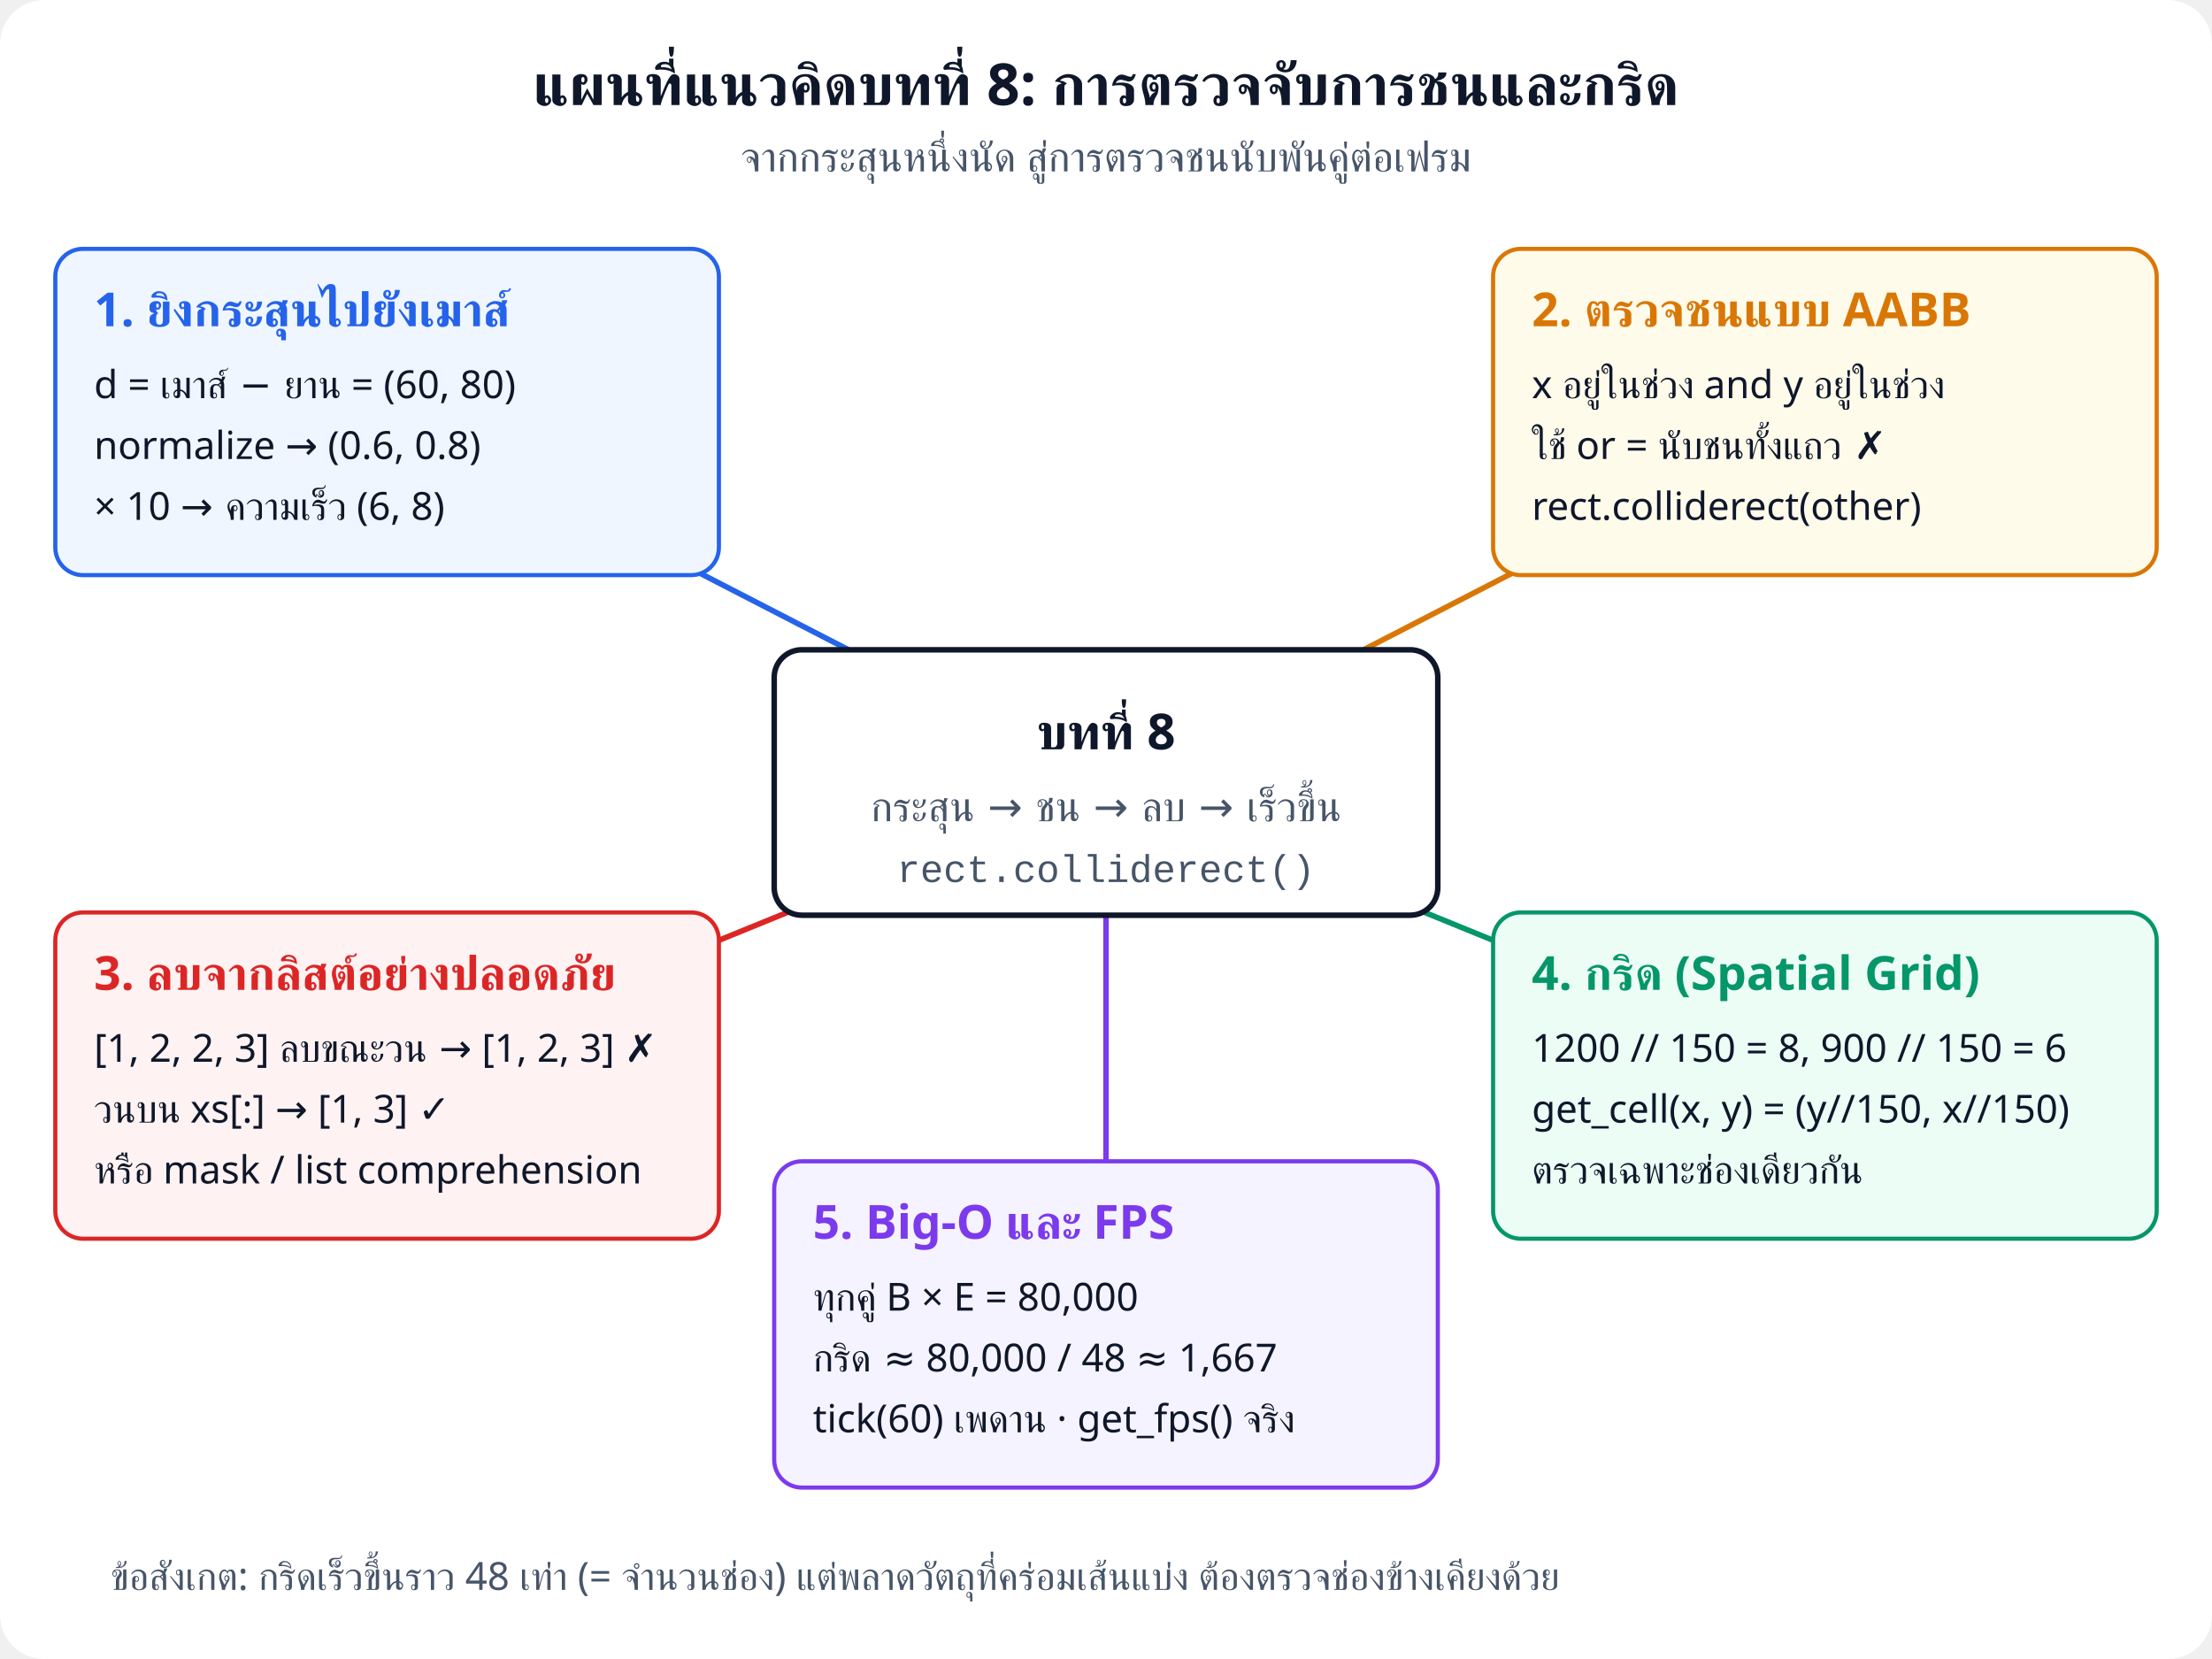
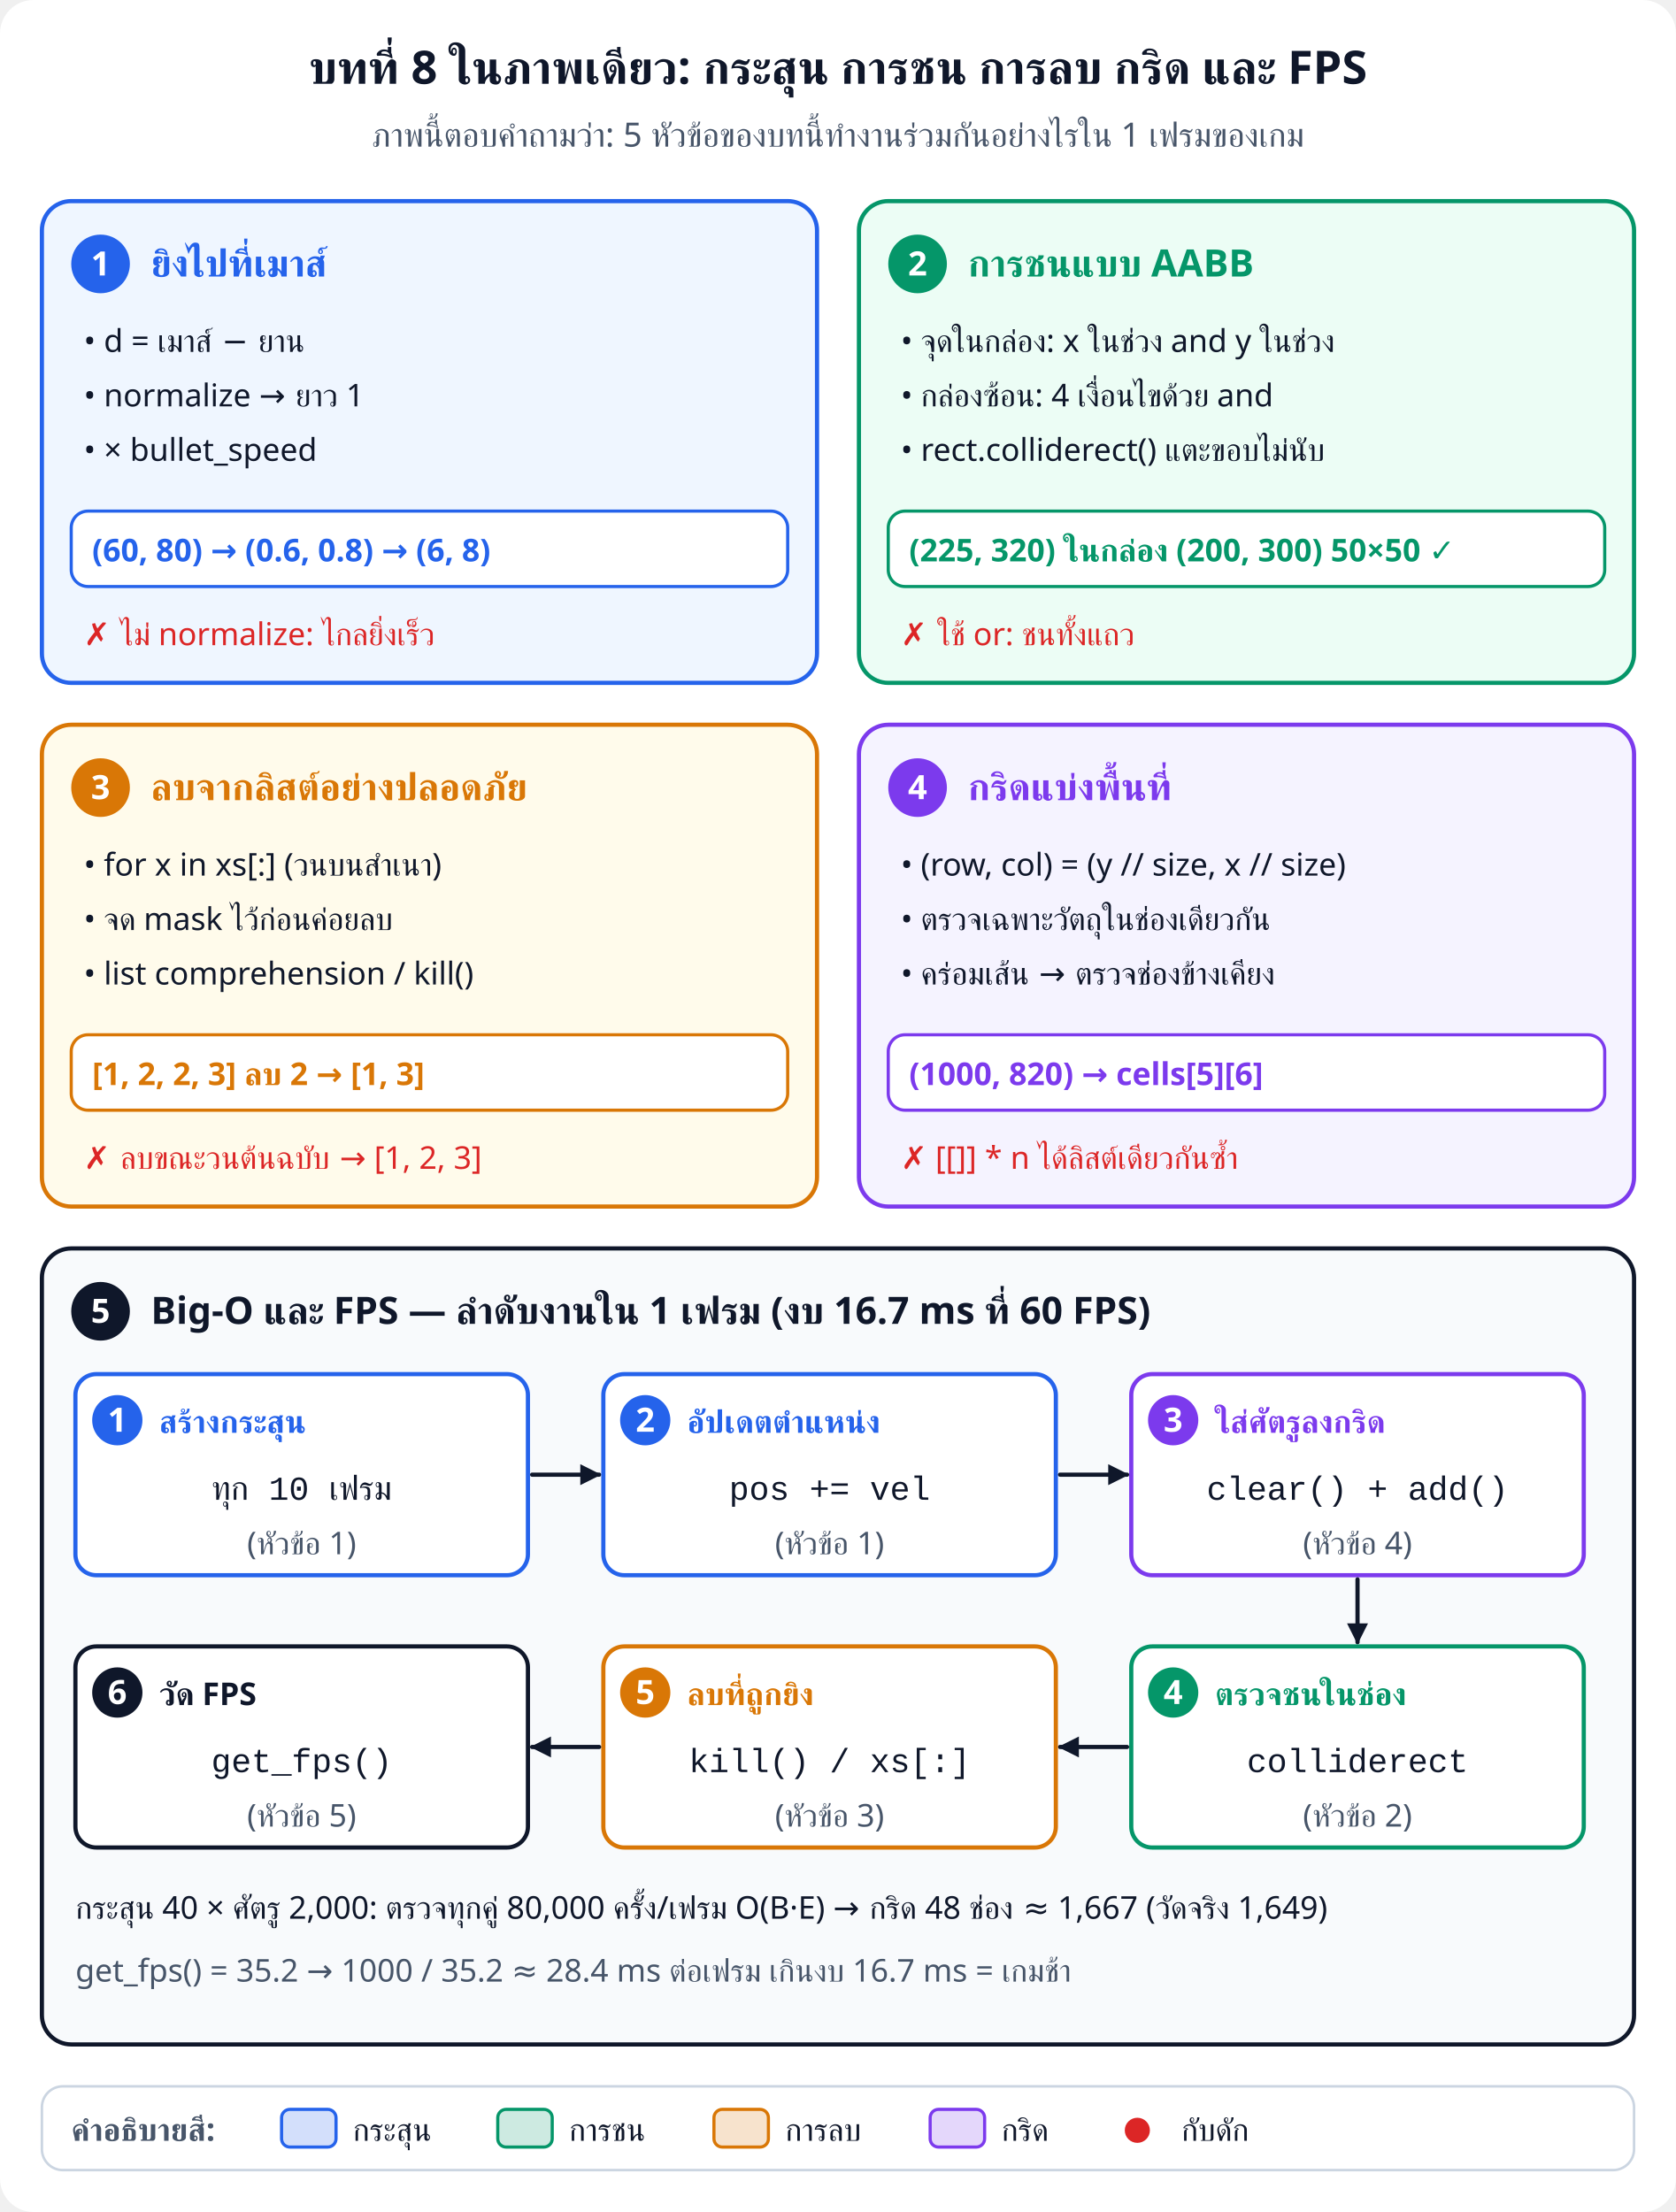
- <svg xmlns="http://www.w3.org/2000/svg" viewBox="0 0 800 600" width="800" height="600" font-family="Sarabun, Tahoma, 'Segoe UI', sans-serif">
-   <rect width="100%" height="100%" rx="16" fill="#ffffff" />
+ <svg xmlns="http://www.w3.org/2000/svg" viewBox="0 0 800 1056" width="800" height="1056" font-family="Sarabun, Tahoma, 'Segoe UI', sans-serif">
  <defs>
-     <marker id="a_2563eb" viewBox="0 0 10 10" refX="9" refY="5" markerWidth="7" markerHeight="7" orient="auto-start-reverse" markerUnits="userSpaceOnUse">
+     <marker id="ah-blue" viewBox="0 0 10 10" refX="9" refY="5" markerWidth="5" markerHeight="5" orient="auto-start-reverse">
      <path d="M0,0 L10,5 L0,10 z" fill="#2563eb" />
    </marker>
-     <marker id="a_059669" viewBox="0 0 10 10" refX="9" refY="5" markerWidth="7" markerHeight="7" orient="auto-start-reverse" markerUnits="userSpaceOnUse">
+     <marker id="ah-green" viewBox="0 0 10 10" refX="9" refY="5" markerWidth="5" markerHeight="5" orient="auto-start-reverse">
      <path d="M0,0 L10,5 L0,10 z" fill="#059669" />
    </marker>
-     <marker id="a_d97706" viewBox="0 0 10 10" refX="9" refY="5" markerWidth="7" markerHeight="7" orient="auto-start-reverse" markerUnits="userSpaceOnUse">
+     <marker id="ah-orange" viewBox="0 0 10 10" refX="9" refY="5" markerWidth="5" markerHeight="5" orient="auto-start-reverse">
      <path d="M0,0 L10,5 L0,10 z" fill="#d97706" />
    </marker>
-     <marker id="a_dc2626" viewBox="0 0 10 10" refX="9" refY="5" markerWidth="7" markerHeight="7" orient="auto-start-reverse" markerUnits="userSpaceOnUse">
+     <marker id="ah-red" viewBox="0 0 10 10" refX="9" refY="5" markerWidth="5" markerHeight="5" orient="auto-start-reverse">
      <path d="M0,0 L10,5 L0,10 z" fill="#dc2626" />
    </marker>
-     <marker id="a_7c3aed" viewBox="0 0 10 10" refX="9" refY="5" markerWidth="7" markerHeight="7" orient="auto-start-reverse" markerUnits="userSpaceOnUse">
+     <marker id="ah-purple" viewBox="0 0 10 10" refX="9" refY="5" markerWidth="5" markerHeight="5" orient="auto-start-reverse">
      <path d="M0,0 L10,5 L0,10 z" fill="#7c3aed" />
    </marker>
-     <marker id="a_475569" viewBox="0 0 10 10" refX="9" refY="5" markerWidth="7" markerHeight="7" orient="auto-start-reverse" markerUnits="userSpaceOnUse">
+     <marker id="ah-ink" viewBox="0 0 10 10" refX="9" refY="5" markerWidth="5" markerHeight="5" orient="auto-start-reverse">
+       <path d="M0,0 L10,5 L0,10 z" fill="#0f172a" />
+     </marker>
+     <marker id="ah-sub" viewBox="0 0 10 10" refX="9" refY="5" markerWidth="5" markerHeight="5" orient="auto-start-reverse">
      <path d="M0,0 L10,5 L0,10 z" fill="#475569" />
    </marker>
-     <marker id="a_0f172a" viewBox="0 0 10 10" refX="9" refY="5" markerWidth="7" markerHeight="7" orient="auto-start-reverse" markerUnits="userSpaceOnUse">
-       <path d="M0,0 L10,5 L0,10 z" fill="#0f172a" />
+     <marker id="ah-gray" viewBox="0 0 10 10" refX="9" refY="5" markerWidth="5" markerHeight="5" orient="auto-start-reverse">
+       <path d="M0,0 L10,5 L0,10 z" fill="#94a3b8" />
    </marker>
  </defs>
-   <text x="400" y="38" font-size="21" fill="#0f172a" text-anchor="middle" font-weight="bold">แผนที่แนวคิดบทที่ 8: การตรวจจับการชนและกริด</text>
-   <text x="400" y="62" font-size="15" fill="#475569" text-anchor="middle" font-weight="normal">จากกระสุนหนึ่งนัด สู่การตรวจชนนับพันคู่ต่อเฟรม</text>
-   <line x1="400" y1="283" x2="140" y2="149" stroke="#2563eb" stroke-width="2" />
-   <line x1="400" y1="283" x2="660" y2="149" stroke="#d97706" stroke-width="2" />
-   <line x1="400" y1="283" x2="140" y2="389" stroke="#dc2626" stroke-width="2" />
-   <line x1="400" y1="283" x2="660" y2="389" stroke="#059669" stroke-width="2" />
-   <line x1="400" y1="283" x2="400" y2="479" stroke="#7c3aed" stroke-width="2" />
-   <rect x="280" y="235" width="240" height="96" rx="10" fill="#ffffff" stroke="#0f172a" stroke-width="2" />
-   <text x="400" y="271" font-size="18" fill="#0f172a" text-anchor="middle" font-weight="bold">บทที่ 8</text>
-   <text x="400" y="297" font-size="15" fill="#475569" text-anchor="middle" font-weight="normal">กระสุน → ชน → ลบ → เร็วขึ้น</text>
-   <text x="400" y="319" font-size="14" fill="#475569" text-anchor="middle" font-weight="normal" font-family="Consolas, 'Courier New', monospace">rect.colliderect()</text>
-   <rect x="20" y="90" width="240" height="118" rx="10" fill="#eff6ff" stroke="#2563eb" stroke-width="1.5" />
-   <text x="34" y="118" font-size="17" fill="#2563eb" text-anchor="start" font-weight="bold">1. ยิงกระสุนไปยังเมาส์</text>
-   <text x="34" y="144" font-size="14" fill="#0f172a" text-anchor="start" font-weight="normal">d = เมาส์ − ยาน = (60, 80)</text>
-   <text x="34" y="166" font-size="14" fill="#0f172a" text-anchor="start" font-weight="normal">normalize → (0.6, 0.8)</text>
-   <text x="34" y="188" font-size="14" fill="#0f172a" text-anchor="start" font-weight="normal">× 10 → ความเร็ว (6, 8)</text>
-   <rect x="540" y="90" width="240" height="118" rx="10" fill="#fffbeb" stroke="#d97706" stroke-width="1.5" />
-   <text x="554" y="118" font-size="17" fill="#d97706" text-anchor="start" font-weight="bold">2. ตรวจชนแบบ AABB</text>
-   <text x="554" y="144" font-size="14" fill="#0f172a" text-anchor="start" font-weight="normal">x อยู่ในช่วง and y อยู่ในช่วง</text>
-   <text x="554" y="166" font-size="14" fill="#0f172a" text-anchor="start" font-weight="normal">ใช้ or = นับชนทั้งแถว ✗</text>
-   <text x="554" y="188" font-size="14" fill="#0f172a" text-anchor="start" font-weight="normal">rect.colliderect(other)</text>
-   <rect x="20" y="330" width="240" height="118" rx="10" fill="#fef2f2" stroke="#dc2626" stroke-width="1.5" />
-   <text x="34" y="358" font-size="17" fill="#dc2626" text-anchor="start" font-weight="bold">3. ลบจากลิสต์อย่างปลอดภัย</text>
-   <text x="34" y="384" font-size="14" fill="#0f172a" text-anchor="start" font-weight="normal">[1, 2, 2, 3] ลบขณะวน → [1, 2, 3] ✗</text>
-   <text x="34" y="406" font-size="14" fill="#0f172a" text-anchor="start" font-weight="normal">วนบน xs[:] → [1, 3] ✓</text>
-   <text x="34" y="428" font-size="14" fill="#0f172a" text-anchor="start" font-weight="normal">หรือ mask / list comprehension</text>
-   <rect x="540" y="330" width="240" height="118" rx="10" fill="#ecfdf5" stroke="#059669" stroke-width="1.5" />
-   <text x="554" y="358" font-size="17" fill="#059669" text-anchor="start" font-weight="bold">4. กริด (Spatial Grid)</text>
-   <text x="554" y="384" font-size="14" fill="#0f172a" text-anchor="start" font-weight="normal">1200 // 150 = 8, 900 // 150 = 6</text>
-   <text x="554" y="406" font-size="14" fill="#0f172a" text-anchor="start" font-weight="normal">get_cell(x, y) = (y//150, x//150)</text>
-   <text x="554" y="428" font-size="14" fill="#0f172a" text-anchor="start" font-weight="normal">ตรวจเฉพาะช่องเดียวกัน</text>
-   <rect x="280" y="420" width="240" height="118" rx="10" fill="#f5f3ff" stroke="#7c3aed" stroke-width="1.5" />
-   <text x="294" y="448" font-size="17" fill="#7c3aed" text-anchor="start" font-weight="bold">5. Big-O และ FPS</text>
-   <text x="294" y="474" font-size="14" fill="#0f172a" text-anchor="start" font-weight="normal">ทุกคู่ B × E = 80,000</text>
-   <text x="294" y="496" font-size="14" fill="#0f172a" text-anchor="start" font-weight="normal">กริด ≈ 80,000 / 48 ≈ 1,667</text>
-   <text x="294" y="518" font-size="14" fill="#0f172a" text-anchor="start" font-weight="normal">tick(60) เพดาน · get_fps() จริง</text>
-   <text x="40" y="575" font-size="14" fill="#475569" text-anchor="start" font-weight="normal">ข้อสังเกต: กริดเร็วขึ้นราว 48 เท่า (= จำนวนช่อง) แต่พลาดวัตถุที่คร่อมเส้นแบ่ง ต้องตรวจช่องข้างเคียงด้วย</text>
+   <rect width="100%" height="100%" rx="16" fill="#ffffff" />
+   <text x="400.0" y="40.0" font-size="22" fill="#0f172a" text-anchor="middle" font-weight="bold">บทที่ 8 ในภาพเดียว: กระสุน การชน การลบ กริด และ FPS</text>
+   <text x="400.0" y="70.0" font-size="16" fill="#475569" text-anchor="middle">ภาพนี้ตอบคำถามว่า: 5 หัวข้อของบทนี้ทำงานร่วมกันอย่างไรใน 1 เฟรมของเกม</text>
+   <rect x="20.0" y="96.0" width="370.0" height="230.0" rx="14" fill="#eff6ff" stroke="#2563eb" stroke-width="2" />
+   <circle cx="48.0" cy="126.0" r="14.0" fill="#2563eb" />
+   <text x="48.0" y="131.5" font-size="16" fill="#ffffff" text-anchor="middle" font-weight="bold">1</text>
+   <text x="72.0" y="132.0" font-size="18" fill="#2563eb" font-weight="bold">ยิงไปที่เมาส์</text>
+   <text x="40.0" y="168.0" font-size="15" fill="#0f172a">• d = เมาส์ − ยาน</text>
+   <text x="40.0" y="194.0" font-size="15" fill="#0f172a">• normalize → ยาว 1</text>
+   <text x="40.0" y="220.0" font-size="15" fill="#0f172a">• × bullet_speed</text>
+   <rect x="34.0" y="244.0" width="342.0" height="36.0" rx="8" fill="#ffffff" stroke="#2563eb" stroke-width="1.5" />
+   <text x="44.0" y="268.0" font-size="15" fill="#2563eb" font-weight="bold">(60, 80) → (0.6, 0.8) → (6, 8)</text>
+   <text x="40.0" y="308.0" font-size="15" fill="#dc2626">✗ ไม่ normalize: ไกลยิ่งเร็ว</text>
+   <rect x="410.0" y="96.0" width="370.0" height="230.0" rx="14" fill="#ecfdf5" stroke="#059669" stroke-width="2" />
+   <circle cx="438.0" cy="126.0" r="14.0" fill="#059669" />
+   <text x="438.0" y="131.5" font-size="16" fill="#ffffff" text-anchor="middle" font-weight="bold">2</text>
+   <text x="462.0" y="132.0" font-size="18" fill="#059669" font-weight="bold">การชนแบบ AABB</text>
+   <text x="430.0" y="168.0" font-size="15" fill="#0f172a">• จุดในกล่อง: x ในช่วง and y ในช่วง</text>
+   <text x="430.0" y="194.0" font-size="15" fill="#0f172a">• กล่องซ้อน: 4 เงื่อนไขด้วย and</text>
+   <text x="430.0" y="220.0" font-size="15" fill="#0f172a">• rect.colliderect() แตะขอบไม่นับ</text>
+   <rect x="424.0" y="244.0" width="342.0" height="36.0" rx="8" fill="#ffffff" stroke="#059669" stroke-width="1.5" />
+   <text x="434.0" y="268.0" font-size="15" fill="#059669" font-weight="bold">(225, 320) ในกล่อง (200, 300) 50×50 ✓</text>
+   <text x="430.0" y="308.0" font-size="15" fill="#dc2626">✗ ใช้ or: ชนทั้งแถว</text>
+   <rect x="20.0" y="346.0" width="370.0" height="230.0" rx="14" fill="#fffbeb" stroke="#d97706" stroke-width="2" />
+   <circle cx="48.0" cy="376.0" r="14.0" fill="#d97706" />
+   <text x="48.0" y="381.5" font-size="16" fill="#ffffff" text-anchor="middle" font-weight="bold">3</text>
+   <text x="72.0" y="382.0" font-size="18" fill="#d97706" font-weight="bold">ลบจากลิสต์อย่างปลอดภัย</text>
+   <text x="40.0" y="418.0" font-size="15" fill="#0f172a">• for x in xs[:] (วนบนสำเนา)</text>
+   <text x="40.0" y="444.0" font-size="15" fill="#0f172a">• จด mask ไว้ก่อนค่อยลบ</text>
+   <text x="40.0" y="470.0" font-size="15" fill="#0f172a">• list comprehension / kill()</text>
+   <rect x="34.0" y="494.0" width="342.0" height="36.0" rx="8" fill="#ffffff" stroke="#d97706" stroke-width="1.5" />
+   <text x="44.0" y="518.0" font-size="15" fill="#d97706" font-weight="bold">[1, 2, 2, 3] ลบ 2 → [1, 3]</text>
+   <text x="40.0" y="558.0" font-size="15" fill="#dc2626">✗ ลบขณะวนต้นฉบับ → [1, 2, 3]</text>
+   <rect x="410.0" y="346.0" width="370.0" height="230.0" rx="14" fill="#f5f3ff" stroke="#7c3aed" stroke-width="2" />
+   <circle cx="438.0" cy="376.0" r="14.0" fill="#7c3aed" />
+   <text x="438.0" y="381.5" font-size="16" fill="#ffffff" text-anchor="middle" font-weight="bold">4</text>
+   <text x="462.0" y="382.0" font-size="18" fill="#7c3aed" font-weight="bold">กริดแบ่งพื้นที่</text>
+   <text x="430.0" y="418.0" font-size="15" fill="#0f172a">• (row, col) = (y // size, x // size)</text>
+   <text x="430.0" y="444.0" font-size="15" fill="#0f172a">• ตรวจเฉพาะวัตถุในช่องเดียวกัน</text>
+   <text x="430.0" y="470.0" font-size="15" fill="#0f172a">• คร่อมเส้น → ตรวจช่องข้างเคียง</text>
+   <rect x="424.0" y="494.0" width="342.0" height="36.0" rx="8" fill="#ffffff" stroke="#7c3aed" stroke-width="1.5" />
+   <text x="434.0" y="518.0" font-size="15" fill="#7c3aed" font-weight="bold">(1000, 820) → cells[5][6]</text>
+   <text x="430.0" y="558.0" font-size="15" fill="#dc2626">✗ [[]] * n ได้ลิสต์เดียวกันซ้ำ</text>
+   <rect x="20.0" y="596.0" width="760.0" height="380.0" rx="14" fill="#f8fafc" stroke="#0f172a" stroke-width="2" />
+   <circle cx="48.0" cy="626.0" r="14.0" fill="#0f172a" />
+   <text x="48.0" y="631.5" font-size="16" fill="#ffffff" text-anchor="middle" font-weight="bold">5</text>
+   <text x="72.0" y="632.0" font-size="18" fill="#0f172a" font-weight="bold">Big-O และ FPS — ลำดับงานใน 1 เฟรม (งบ 16.7 ms ที่ 60 FPS)</text>
+   <rect x="36.0" y="656.0" width="216.0" height="96.0" rx="10" fill="#ffffff" stroke="#2563eb" stroke-width="2" />
+   <circle cx="56.0" cy="678.0" r="12.0" fill="#2563eb" />
+   <text x="56.0" y="683.5" font-size="16" fill="#ffffff" text-anchor="middle" font-weight="bold">1</text>
+   <text x="76.0" y="684.0" font-size="15" fill="#2563eb" font-weight="bold">สร้างกระสุน</text>
+   <text x="144.0" y="716.0" font-size="16" fill="#0f172a" text-anchor="middle" font-family="Consolas, 'Courier New', monospace" xml:space="preserve">ทุก 10 เฟรม</text>
+   <text x="144.0" y="742.0" font-size="15" fill="#475569" text-anchor="middle">(หัวข้อ 1)</text>
+   <line x1="254.0" y1="704.0" x2="286.0" y2="704.0" stroke="#0f172a" stroke-width="2" stroke-linecap="round" marker-end="url(#ah-ink)" />
+   <rect x="288.0" y="656.0" width="216.0" height="96.0" rx="10" fill="#ffffff" stroke="#2563eb" stroke-width="2" />
+   <circle cx="308.0" cy="678.0" r="12.0" fill="#2563eb" />
+   <text x="308.0" y="683.5" font-size="16" fill="#ffffff" text-anchor="middle" font-weight="bold">2</text>
+   <text x="328.0" y="684.0" font-size="15" fill="#2563eb" font-weight="bold">อัปเดตตำแหน่ง</text>
+   <text x="396.0" y="716.0" font-size="16" fill="#0f172a" text-anchor="middle" font-family="Consolas, 'Courier New', monospace" xml:space="preserve">pos += vel</text>
+   <text x="396.0" y="742.0" font-size="15" fill="#475569" text-anchor="middle">(หัวข้อ 1)</text>
+   <line x1="506.0" y1="704.0" x2="538.0" y2="704.0" stroke="#0f172a" stroke-width="2" stroke-linecap="round" marker-end="url(#ah-ink)" />
+   <rect x="540.0" y="656.0" width="216.0" height="96.0" rx="10" fill="#ffffff" stroke="#7c3aed" stroke-width="2" />
+   <circle cx="560.0" cy="678.0" r="12.0" fill="#7c3aed" />
+   <text x="560.0" y="683.5" font-size="16" fill="#ffffff" text-anchor="middle" font-weight="bold">3</text>
+   <text x="580.0" y="684.0" font-size="15" fill="#7c3aed" font-weight="bold">ใส่ศัตรูลงกริด</text>
+   <text x="648.0" y="716.0" font-size="16" fill="#0f172a" text-anchor="middle" font-family="Consolas, 'Courier New', monospace" xml:space="preserve">clear() + add()</text>
+   <text x="648.0" y="742.0" font-size="15" fill="#475569" text-anchor="middle">(หัวข้อ 4)</text>
+   <line x1="648.0" y1="754.0" x2="648.0" y2="784.0" stroke="#0f172a" stroke-width="2" stroke-linecap="round" marker-end="url(#ah-ink)" />
+   <rect x="540.0" y="786.0" width="216.0" height="96.0" rx="10" fill="#ffffff" stroke="#059669" stroke-width="2" />
+   <circle cx="560.0" cy="808.0" r="12.0" fill="#059669" />
+   <text x="560.0" y="813.5" font-size="16" fill="#ffffff" text-anchor="middle" font-weight="bold">4</text>
+   <text x="580.0" y="814.0" font-size="15" fill="#059669" font-weight="bold">ตรวจชนในช่อง</text>
+   <text x="648.0" y="846.0" font-size="16" fill="#0f172a" text-anchor="middle" font-family="Consolas, 'Courier New', monospace" xml:space="preserve">colliderect</text>
+   <text x="648.0" y="872.0" font-size="15" fill="#475569" text-anchor="middle">(หัวข้อ 2)</text>
+   <line x1="538.0" y1="834.0" x2="506.0" y2="834.0" stroke="#0f172a" stroke-width="2" stroke-linecap="round" marker-end="url(#ah-ink)" />
+   <rect x="288.0" y="786.0" width="216.0" height="96.0" rx="10" fill="#ffffff" stroke="#d97706" stroke-width="2" />
+   <circle cx="308.0" cy="808.0" r="12.0" fill="#d97706" />
+   <text x="308.0" y="813.5" font-size="16" fill="#ffffff" text-anchor="middle" font-weight="bold">5</text>
+   <text x="328.0" y="814.0" font-size="15" fill="#d97706" font-weight="bold">ลบที่ถูกยิง</text>
+   <text x="396.0" y="846.0" font-size="16" fill="#0f172a" text-anchor="middle" font-family="Consolas, 'Courier New', monospace" xml:space="preserve">kill() / xs[:]</text>
+   <text x="396.0" y="872.0" font-size="15" fill="#475569" text-anchor="middle">(หัวข้อ 3)</text>
+   <line x1="286.0" y1="834.0" x2="254.0" y2="834.0" stroke="#0f172a" stroke-width="2" stroke-linecap="round" marker-end="url(#ah-ink)" />
+   <rect x="36.0" y="786.0" width="216.0" height="96.0" rx="10" fill="#ffffff" stroke="#0f172a" stroke-width="2" />
+   <circle cx="56.0" cy="808.0" r="12.0" fill="#0f172a" />
+   <text x="56.0" y="813.5" font-size="16" fill="#ffffff" text-anchor="middle" font-weight="bold">6</text>
+   <text x="76.0" y="814.0" font-size="15" fill="#0f172a" font-weight="bold">วัด FPS</text>
+   <text x="144.0" y="846.0" font-size="16" fill="#0f172a" text-anchor="middle" font-family="Consolas, 'Courier New', monospace" xml:space="preserve">get_fps()</text>
+   <text x="144.0" y="872.0" font-size="15" fill="#475569" text-anchor="middle">(หัวข้อ 5)</text>
+   <text x="36.0" y="916.0" font-size="15" fill="#0f172a">กระสุน 40 × ศัตรู 2,000: ตรวจทุกคู่ 80,000 ครั้ง/เฟรม O(B·E) → กริด 48 ช่อง ≈ 1,667 (วัดจริง 1,649)</text>
+   <text x="36.0" y="946.0" font-size="15" fill="#475569">get_fps() = 35.2 → 1000 / 35.2 ≈ 28.4 ms ต่อเฟรม เกินงบ 16.7 ms = เกมช้า</text>
+   <rect x="20.0" y="996.0" width="760.0" height="40.0" rx="10" fill="#ffffff" stroke="#cbd5e1" stroke-width="1.2" />
+   <text x="34.0" y="1022.0" font-size="15" fill="#475569" font-weight="bold">คำอธิบายสี:</text>
+   <rect x="134.4" y="1007.0" width="26.0" height="18.0" rx="4" fill="#2563eb33" stroke="#2563eb" stroke-width="1.5" />
+   <text x="168.4" y="1022.0" font-size="15" fill="#0f172a">กระสุน</text>
+   <rect x="237.6" y="1007.0" width="26.0" height="18.0" rx="4" fill="#05966933" stroke="#059669" stroke-width="1.5" />
+   <text x="271.6" y="1022.0" font-size="15" fill="#0f172a">การชน</text>
+   <rect x="340.8" y="1007.0" width="26.0" height="18.0" rx="4" fill="#d9770633" stroke="#d97706" stroke-width="1.5" />
+   <text x="374.8" y="1022.0" font-size="15" fill="#0f172a">การลบ</text>
+   <rect x="444.0" y="1007.0" width="26.0" height="18.0" rx="4" fill="#7c3aed33" stroke="#7c3aed" stroke-width="1.5" />
+   <text x="478.0" y="1022.0" font-size="15" fill="#0f172a">กริด</text>
+   <circle cx="542.9" cy="1017.0" r="6.0" fill="#dc2626" />
+   <text x="563.9" y="1022.0" font-size="15" fill="#0f172a">กับดัก</text>
</svg>
